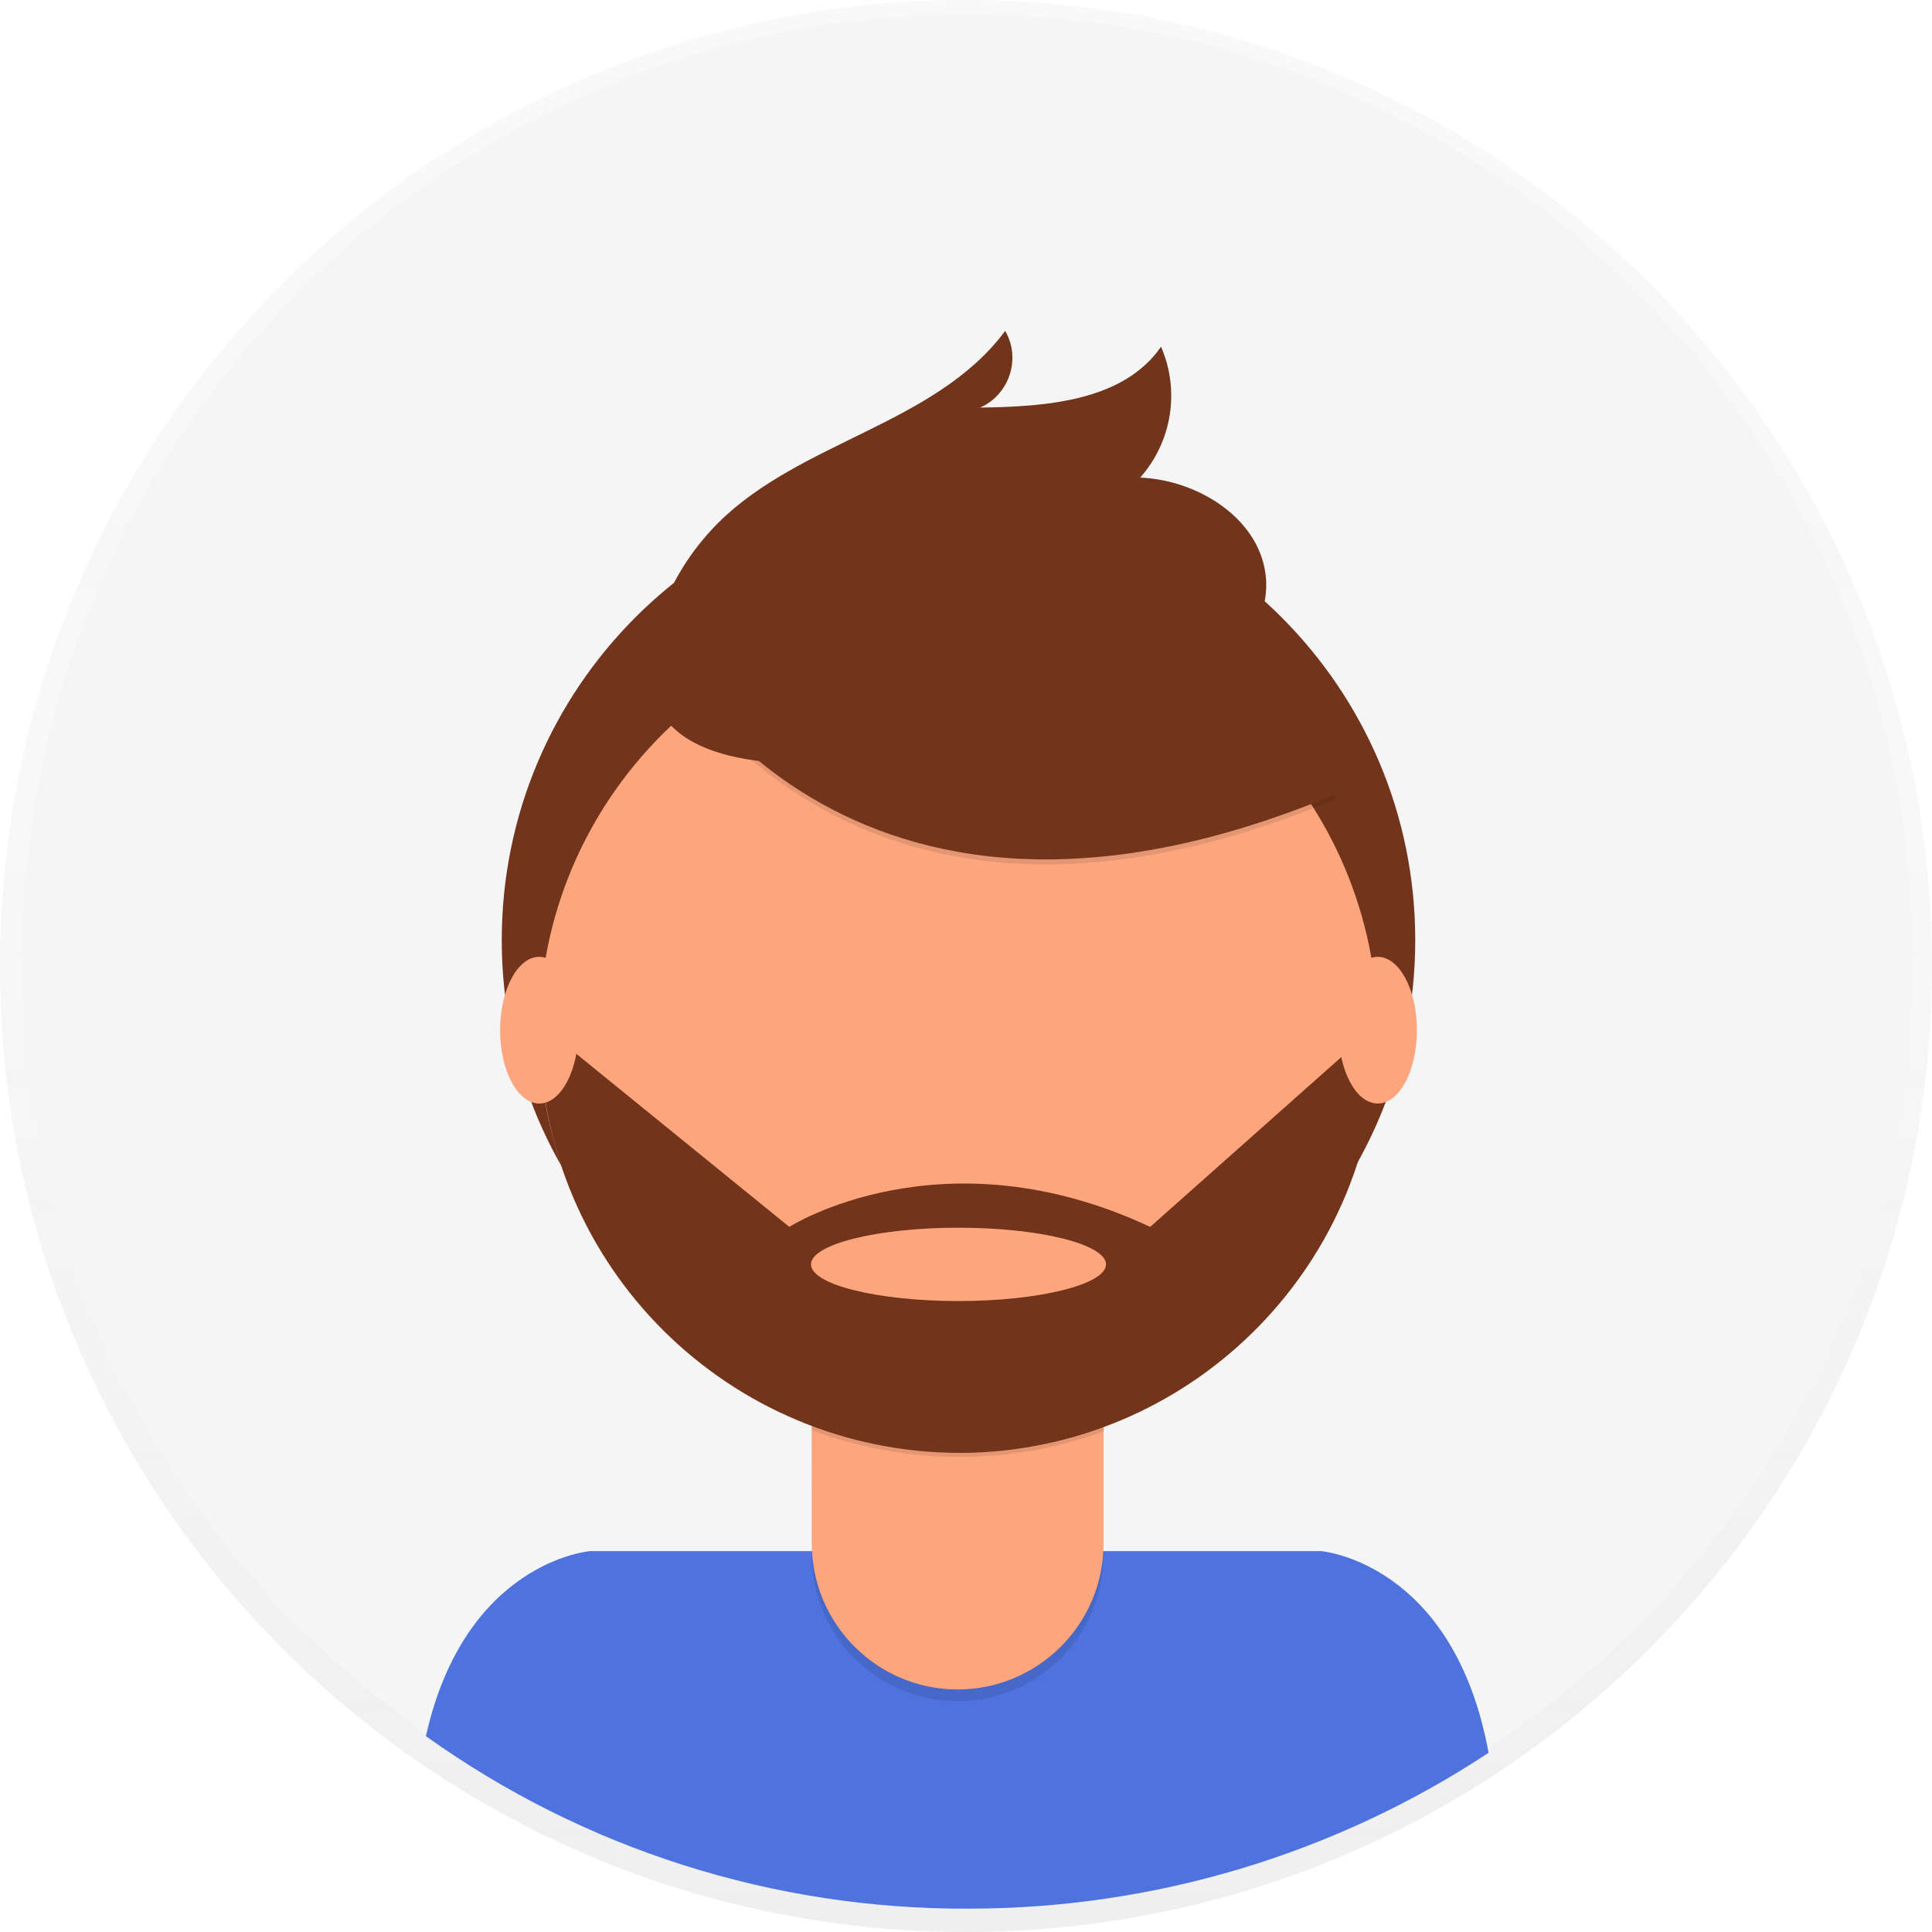
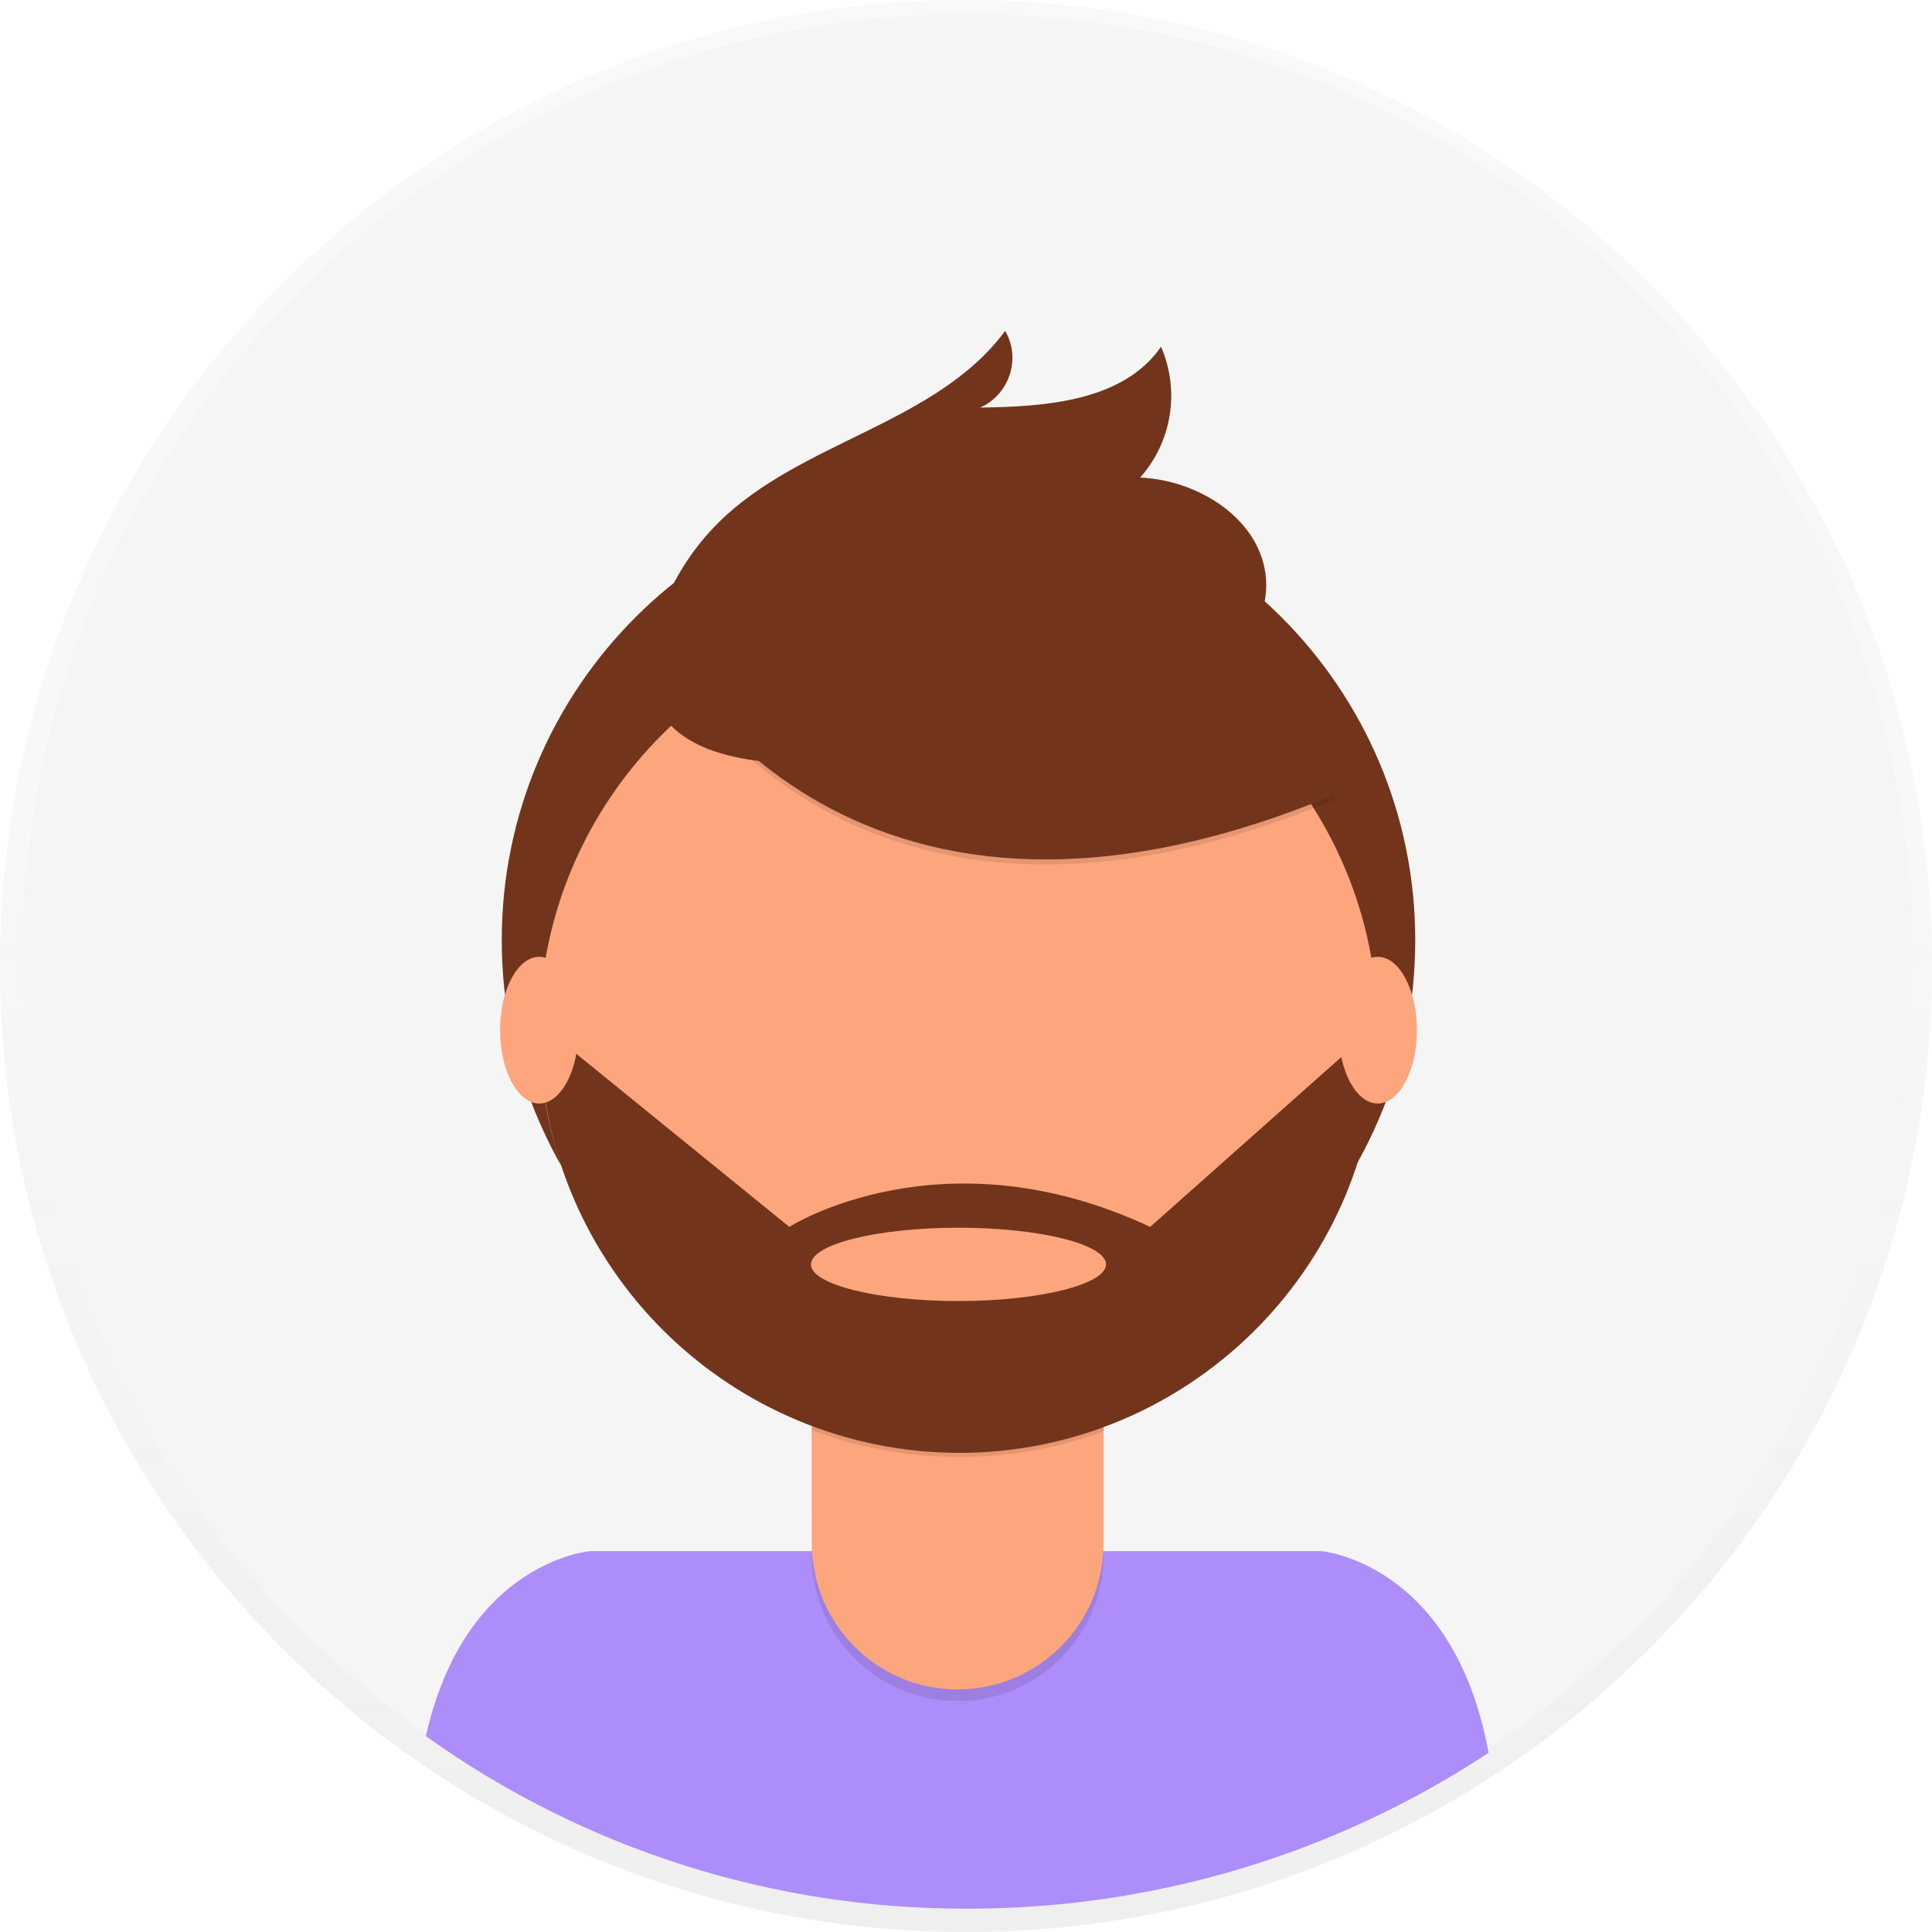
<svg xmlns="http://www.w3.org/2000/svg" version="1.1" id="_x38_8ce59e9-c4b8-4d1d-9d7a-ce0190159aa8" x="0px" y="0px" viewBox="0 0 231.8 231.8" style="enable-background:new 0 0 231.8 231.8;" xml:space="preserve">
  <style type="text/css">
	.st0{opacity:0.5;}
	.st1{fill:url(#SVGID_1_);}
	.st2{fill:#F5F5F5;}
- 	.st3{fill:#4E73DF;}
+ 	.st3{fill:#ad8df9;}
	.st4{fill:#72351C;}
	.st5{opacity:0.1;enable-background:new    ;}
	.st6{fill:#FDA57D;}
</style>
  <g class="st0">
    <linearGradient id="SVGID_1_" gradientUnits="userSpaceOnUse" x1="115.89" y1="526.22" x2="115.89" y2="758" gradientTransform="matrix(1 0 0 -1 0 758)">
      <stop offset="0" style="stop-color:#808080;stop-opacity:0.25" />
      <stop offset="0.54" style="stop-color:#808080;stop-opacity:0.12" />
      <stop offset="1" style="stop-color:#808080;stop-opacity:0.1" />
    </linearGradient>
    <circle class="st1" cx="115.9" cy="115.9" r="115.9" />
  </g>
  <circle class="st2" cx="116.1" cy="115.1" r="113.4" />
  <path class="st3" d="M116.2,229c22.2,0,43.9-6.5,62.4-18.7c-4.2-22.9-20.1-24.2-20.1-24.2H70.8c0,0-15,1.2-19.7,22.2  C70.1,221.9,92.9,229.1,116.2,229z" />
  <circle class="st4" cx="115" cy="112.8" r="54.8" />
  <path class="st5" d="M97.3,158.4h35.1l0,0v28.1c0,9.7-7.8,17.6-17.5,17.6c0,0,0,0,0,0l0,0c-9.7,0-17.5-7.9-17.5-17.5L97.3,158.4  L97.3,158.4z" />
  <path class="st6" d="M100.7,157.1h28.4c1.9,0,3.3,1.5,3.3,3.4v24.7c0,9.7-7.9,17.5-17.5,17.5l0,0c-9.7,0-17.5-7.9-17.5-17.5v-24.7  C97.3,158.6,98.8,157.1,100.7,157.1L100.7,157.1z" />
  <path class="st5" d="M97.4,171.6c11.3,4.2,23.8,4.3,35.1,0.1v-4.3H97.4V171.6z" />
  <circle class="st6" cx="115" cy="123.7" r="50.3" />
  <path class="st5" d="M79.2,77.9c0,0,21.2,43,81,18l-13.9-21.8l-24.7-8.9L79.2,77.9z" />
  <path class="st4" d="M79.2,77.3c0,0,21.2,43,81,18l-13.9-21.8l-24.7-8.9L79.2,77.3z" />
  <path class="st4" d="M79,74.4c1.4-4.4,3.9-8.4,7.2-11.7c9.9-9.8,26.1-11.8,34.4-23c1.8,3.1,0.7,7.1-2.4,8.9  c-0.2,0.1-0.4,0.2-0.6,0.3c8-0.1,17.2-0.8,21.7-7.3c2.3,5.3,1.3,11.4-2.5,15.7c7.1,0.3,14.6,5.1,15.1,12.2c0.3,4.7-2.6,9.1-6.5,11.9  s-8.5,3.9-13.1,4.9C118.8,89.2,70.3,101.6,79,74.4z" />
  <path class="st4" d="M165.3,124.1H164L138,147.2c-25-11.7-43.3,0-43.3,0l-27.2-22.1l-2.7,0.3c0.8,27.8,23.9,49.6,51.7,48.9  C143.6,173.5,165.3,151.3,165.3,124.1L165.3,124.1z M115,156.1c-9.8,0-17.7-2-17.7-4.4s7.9-4.4,17.7-4.4s17.7,2,17.7,4.4  S124.7,156.1,115,156.1L115,156.1z" />
  <ellipse class="st6" cx="64.7" cy="123.6" rx="4.7" ry="8.8" />
  <ellipse class="st6" cx="165.3" cy="123.6" rx="4.7" ry="8.8" />
</svg>
